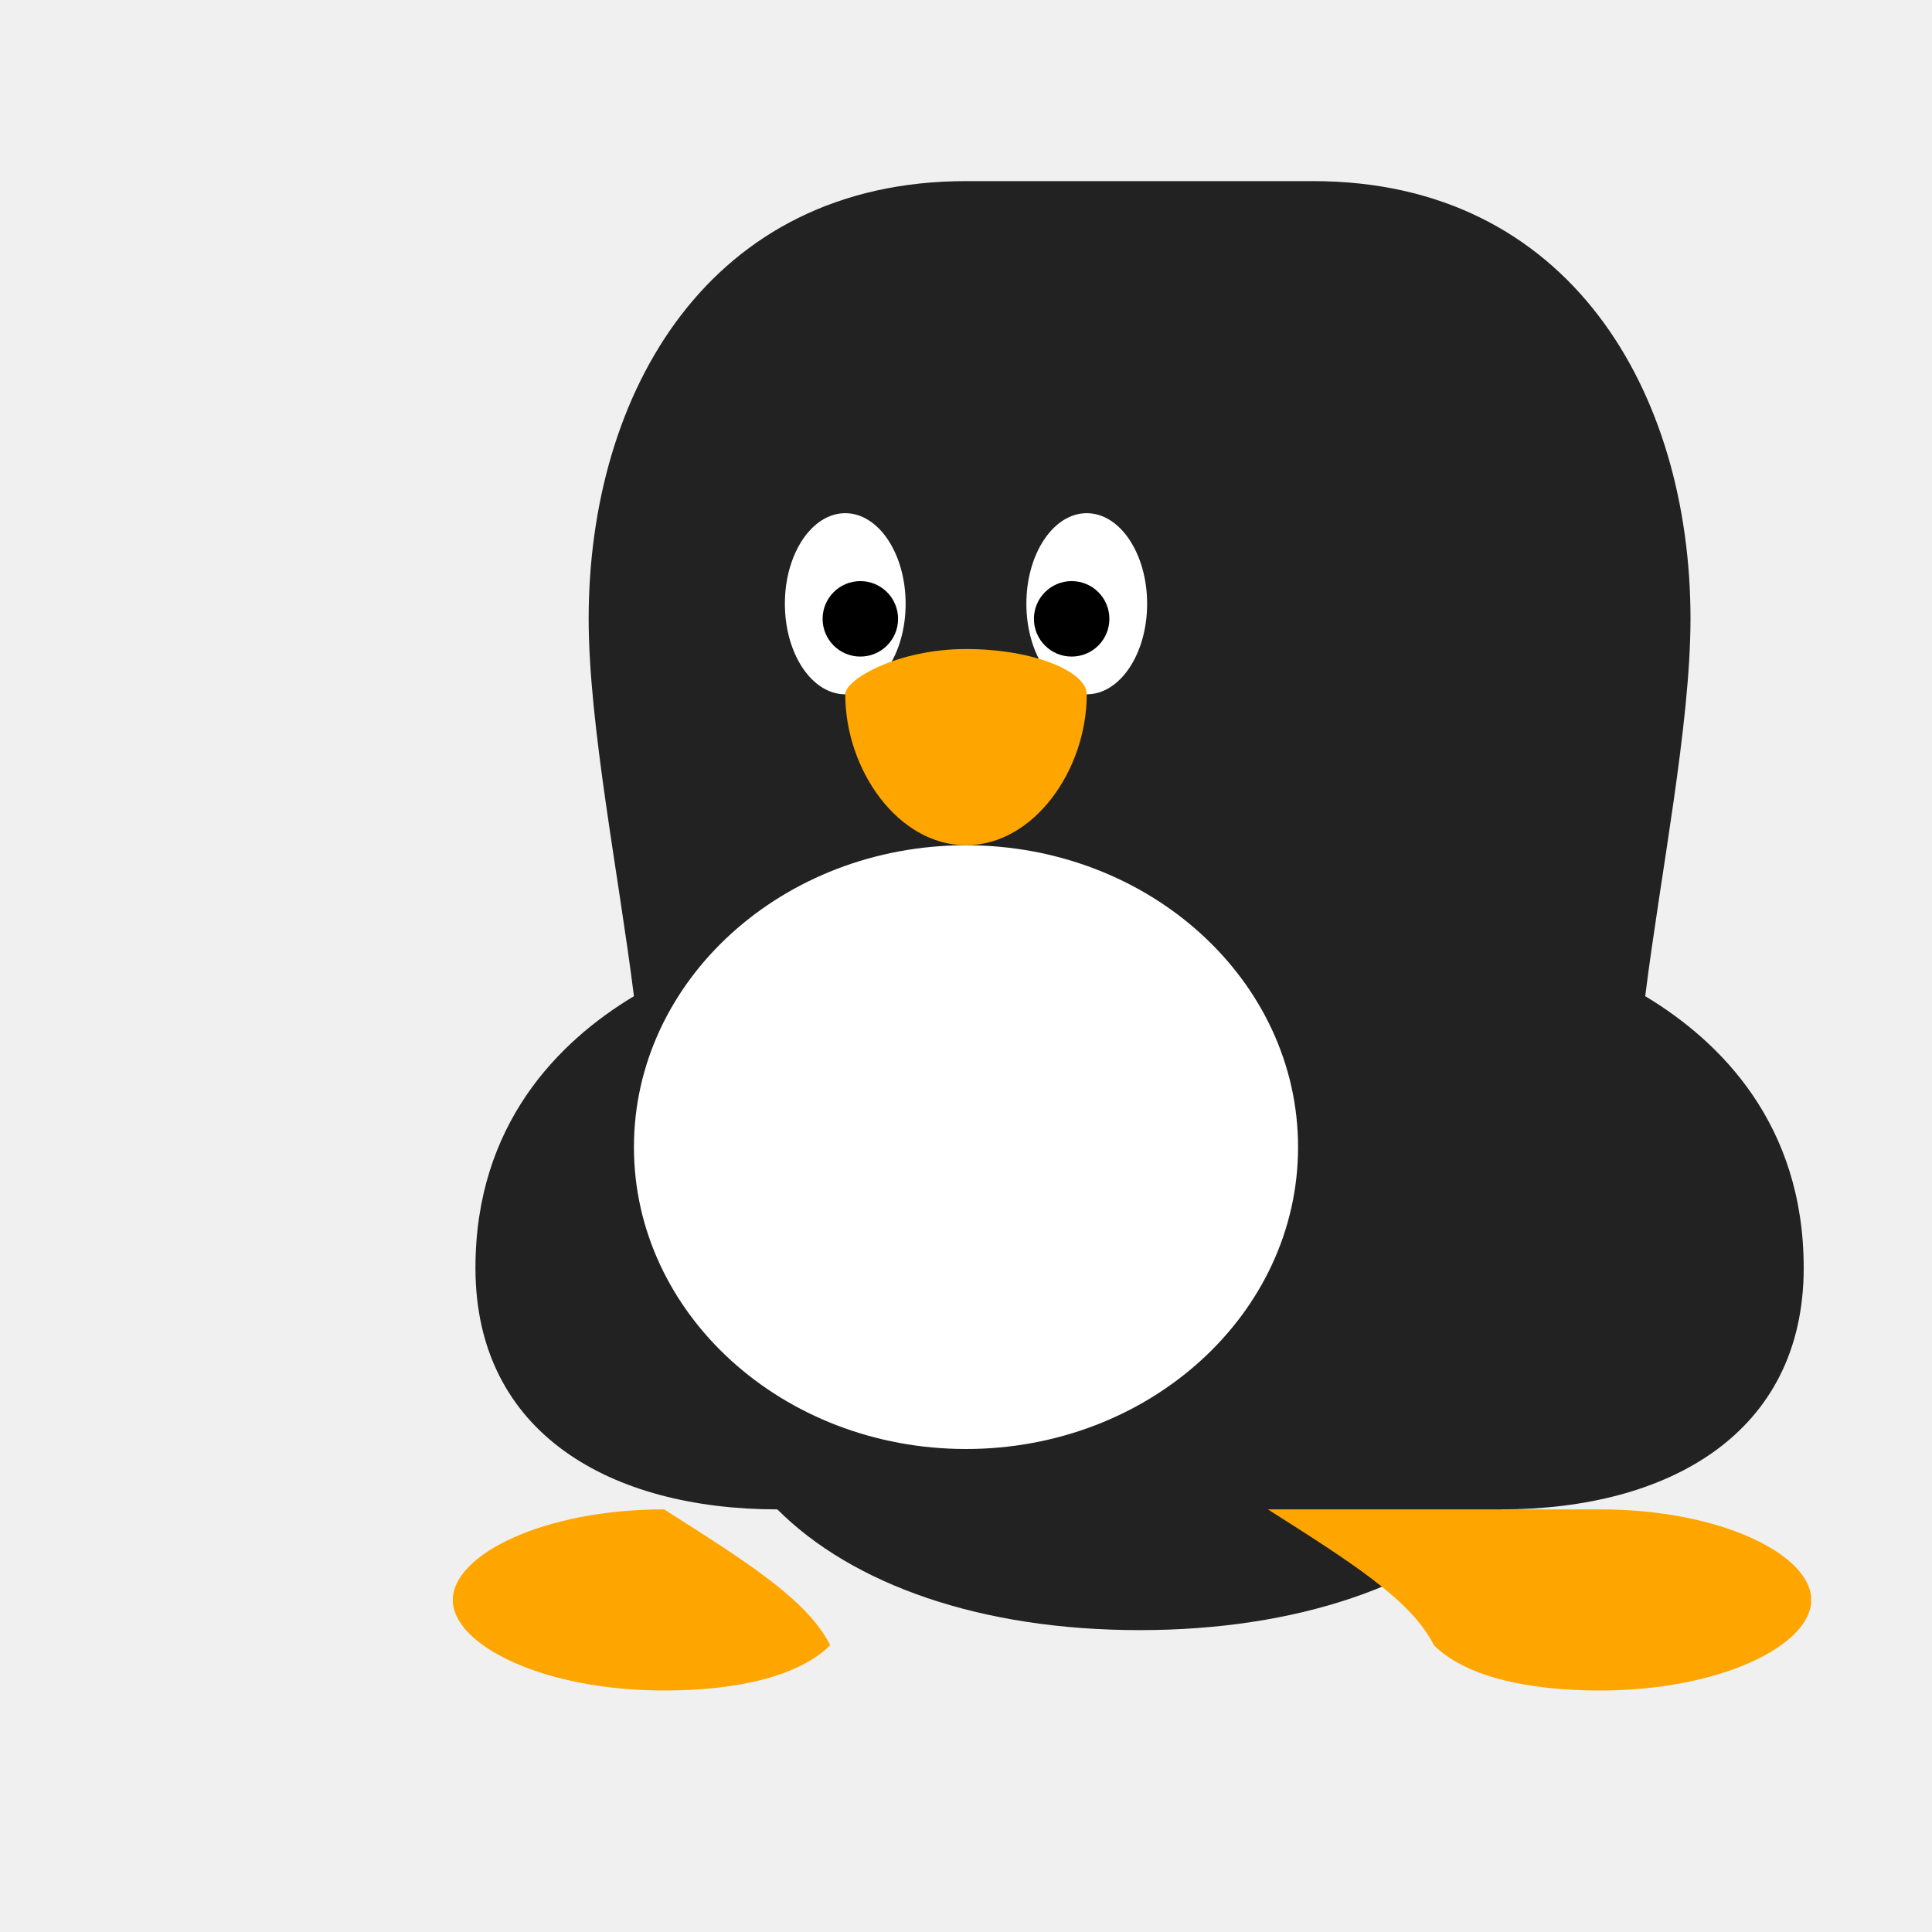
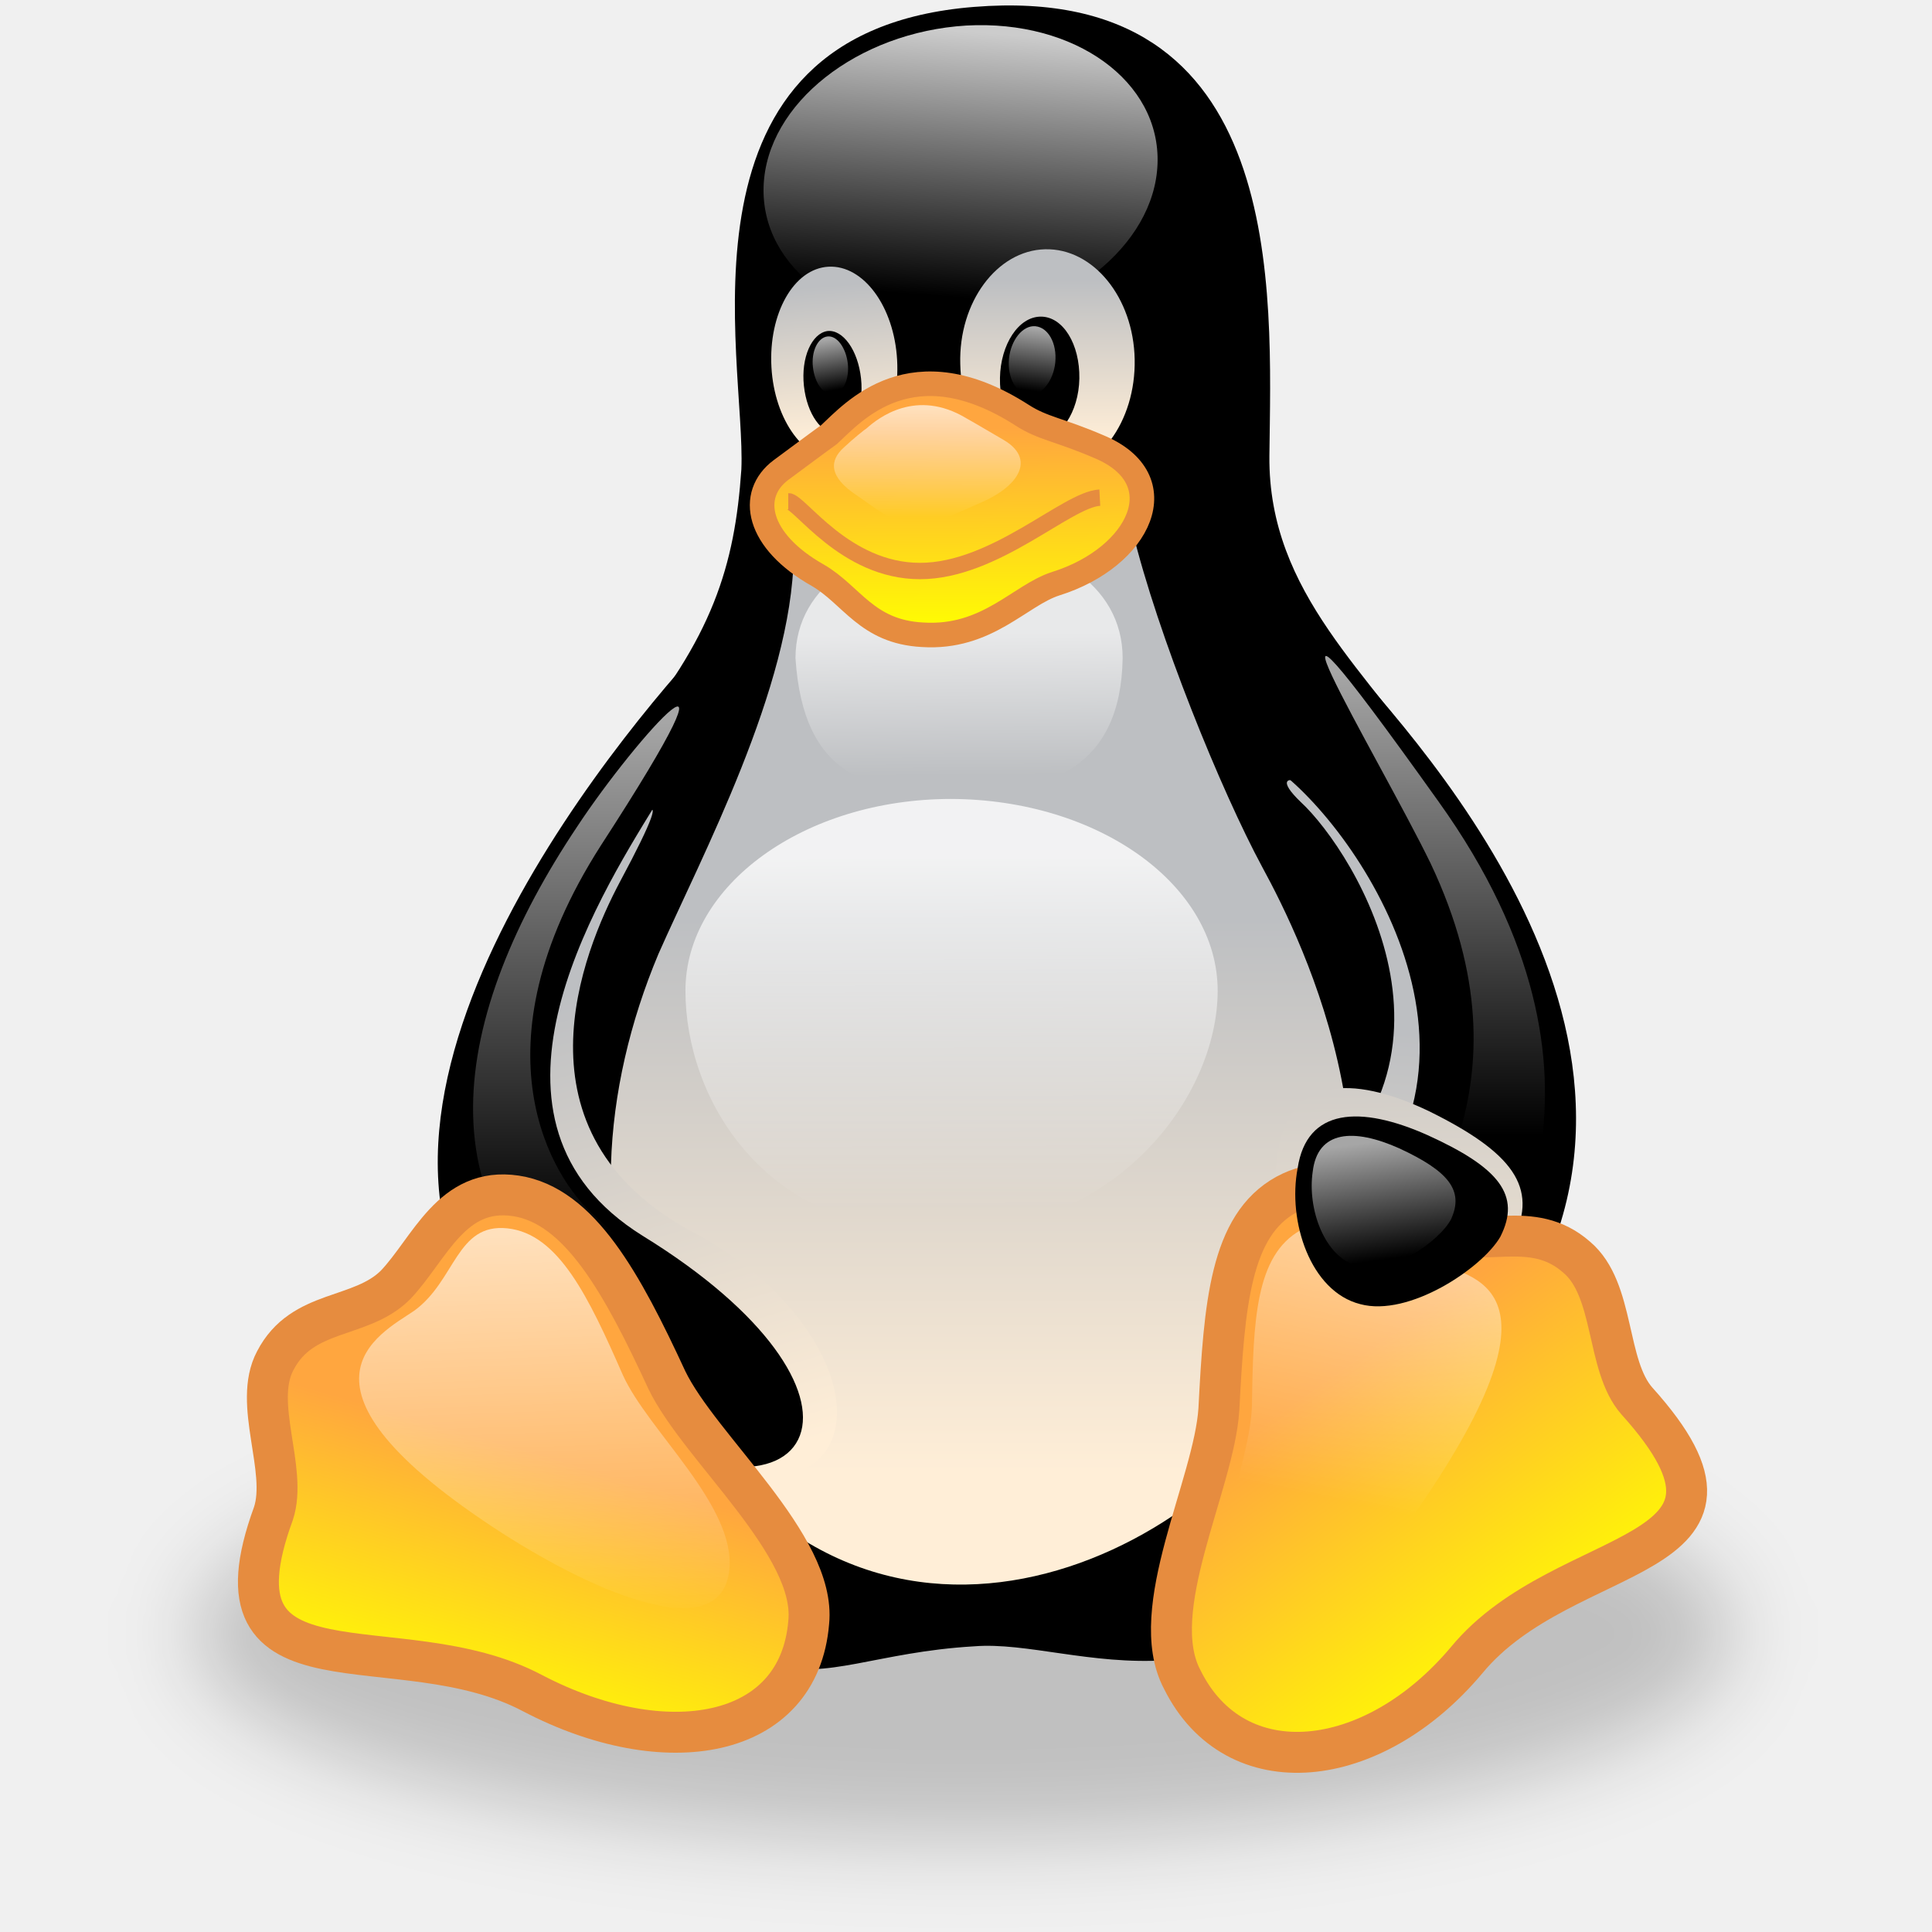
- <svg xmlns="http://www.w3.org/2000/svg" viewBox="0 0 256 256" width="100%" height="100%">
-   <path fill="#222222" d="M128 24c-34 0-50 28-50 58 0 14 4 34 6 50-10 6-21 17-21 36 0 22 18 32 40 32 10 10 27 16 48 16s38-6 48-16c22 0 40-10 40-32 0-19-11-30-21-36 2-16 6-36 6-50 0-30-16-58-50-58z" />
-   <ellipse cx="128" cy="152" rx="44" ry="40" fill="#FFFFFF" />
-   <ellipse cx="112" cy="80" rx="8" ry="12" fill="#FFFFFF" />
-   <ellipse cx="144" cy="80" rx="8" ry="12" fill="#FFFFFF" />
-   <circle cx="114" cy="82" r="5" fill="#000000" />
-   <circle cx="142" cy="82" r="5" fill="#000000" />
-   <path fill="#FFA500" d="M112 92c0-2 7-6 16-6s16 3 16 6c0 10-7 20-16 20s-16-10-16-20z" />
-   <path fill="#FFA500" d="M88 200c-16 0-28 6-28 12 0 6 12 12 28 12 10 0 18-2 22-6-3-6-11-11-22-18zm80 0c11 7 19 12 22 18 4 4 12 6 22 6 16 0 28-6 28-12 0-6-12-12-28-12h-44z" />
+ <svg xmlns="http://www.w3.org/2000/svg" width="800px" height="800px" viewBox="-19.5 0 295 295" version="1.1" preserveAspectRatio="xMidYMid">
+   <defs>
+     <filter x="-50%" y="-50%" width="200%" height="200%" filterUnits="objectBoundingBox" id="filter-1">
+       <feOffset dx="0" dy="0" in="SourceAlpha" result="shadowOffsetOuter1">
+ 
+ </feOffset>
+       <feGaussianBlur stdDeviation="6.5" in="shadowOffsetOuter1" result="shadowBlurOuter1">
+ 
+ </feGaussianBlur>
+     </filter>
+     <linearGradient x1="48.548%" y1="115.276%" x2="51.047%" y2="41.364%" id="linearGradient-2">
+       <stop stop-color="#FFEED7" offset="0%">
+ 
+ </stop>
+       <stop stop-color="#BDBFC2" offset="100%">
+ 
+ </stop>
+     </linearGradient>
+     <linearGradient x1="54.407%" y1="2.404%" x2="46.175%" y2="90.542%" id="linearGradient-3">
+       <stop stop-color="#FFFFFF" stop-opacity="0.8" offset="0%">
+ 
+ </stop>
+       <stop stop-color="#FFFFFF" stop-opacity="0" offset="100%">
+ 
+ </stop>
+     </linearGradient>
+     <linearGradient x1="51.86%" y1="88.248%" x2="47.947%" y2="9.748%" id="linearGradient-4">
+       <stop stop-color="#FFEED7" offset="0%">
+ 
+ </stop>
+       <stop stop-color="#BDBFC2" offset="100%">
+ 
+ </stop>
+     </linearGradient>
+     <linearGradient x1="49.925%" y1="85.49%" x2="49.924%" y2="13.811%" id="linearGradient-5">
+       <stop stop-color="#FFEED7" offset="0%">
+ 
+ </stop>
+       <stop stop-color="#BDBFC2" offset="100%">
+ 
+ </stop>
+     </linearGradient>
+     <linearGradient x1="53.901%" y1="3.102%" x2="45.956%" y2="93.895%" id="linearGradient-6">
+       <stop stop-color="#FFFFFF" stop-opacity="0.65" offset="0%">
+ 
+ </stop>
+       <stop stop-color="#FFFFFF" stop-opacity="0" offset="100%">
+ 
+ </stop>
+     </linearGradient>
+     <linearGradient x1="45.593%" y1="5.475%" x2="54.811%" y2="93.524%" id="linearGradient-7">
+       <stop stop-color="#FFFFFF" stop-opacity="0.65" offset="0%">
+ 
+ </stop>
+       <stop stop-color="#FFFFFF" stop-opacity="0" offset="100%">
+ 
+ </stop>
+     </linearGradient>
+     <linearGradient x1="49.984%" y1="89.845%" x2="49.984%" y2="40.632%" id="linearGradient-8">
+       <stop stop-color="#FFEED7" offset="0%">
+ 
+ </stop>
+       <stop stop-color="#BDBFC2" offset="100%">
+ 
+ </stop>
+     </linearGradient>
+     <linearGradient x1="53.505%" y1="99.975%" x2="42.746%" y2="23.545%" id="linearGradient-9">
+       <stop stop-color="#FFEED7" offset="0%">
+ 
+ </stop>
+       <stop stop-color="#BDBFC2" offset="100%">
+ 
+ </stop>
+     </linearGradient>
+     <linearGradient x1="49.841%" y1="13.229%" x2="50.241%" y2="94.673%" id="linearGradient-10">
+       <stop stop-color="#FFFFFF" stop-opacity="0.8" offset="0%">
+ 
+ </stop>
+       <stop stop-color="#FFFFFF" stop-opacity="0" offset="100%">
+ 
+ </stop>
+     </linearGradient>
+     <linearGradient x1="49.927%" y1="37.327%" x2="50.727%" y2="92.782%" id="linearGradient-11">
+       <stop stop-color="#FFFFFF" stop-opacity="0.65" offset="0%">
+ 
+ </stop>
+       <stop stop-color="#FFFFFF" stop-opacity="0" offset="100%">
+ 
+ </stop>
+     </linearGradient>
+     <linearGradient x1="49.876%" y1="2.299%" x2="49.876%" y2="81.204%" id="linearGradient-12">
+       <stop stop-color="#FFFFFF" stop-opacity="0.65" offset="0%">
+ 
+ </stop>
+       <stop stop-color="#FFFFFF" stop-opacity="0" offset="100%">
+ 
+ </stop>
+     </linearGradient>
+     <linearGradient x1="49.833%" y1="2.272%" x2="49.824%" y2="71.799%" id="linearGradient-13">
+       <stop stop-color="#FFFFFF" stop-opacity="0.65" offset="0%">
+ 
+ </stop>
+       <stop stop-color="#FFFFFF" stop-opacity="0" offset="100%">
+ 
+ </stop>
+     </linearGradient>
+     <linearGradient x1="53.467%" y1="48.921%" x2="38.949%" y2="98.1%" id="linearGradient-14">
+       <stop stop-color="#FFA63F" offset="0%">
+ 
+ </stop>
+       <stop stop-color="#FFFF00" offset="100%">
+ 
+ </stop>
+     </linearGradient>
+     <linearGradient x1="52.373%" y1="143.009%" x2="47.579%" y2="-64.622%" id="linearGradient-15">
+       <stop stop-color="#FFEED7" offset="0%">
+ 
+ </stop>
+       <stop stop-color="#BDBFC2" offset="100%">
+ 
+ </stop>
+     </linearGradient>
+     <linearGradient x1="30.581%" y1="34.024%" x2="65.887%" y2="89.175%" id="linearGradient-16">
+       <stop stop-color="#FFA63F" offset="0%">
+ 
+ </stop>
+       <stop stop-color="#FFFF00" offset="100%">
+ 
+ </stop>
+     </linearGradient>
+     <linearGradient x1="59.572%" y1="-17.216%" x2="48.361%" y2="66.118%" id="linearGradient-17">
+       <stop stop-color="#FFFFFF" stop-opacity="0.65" offset="0%">
+ 
+ </stop>
+       <stop stop-color="#FFFFFF" stop-opacity="0" offset="100%">
+ 
+ </stop>
+     </linearGradient>
+     <linearGradient x1="47.769%" y1="1.565%" x2="51.373%" y2="104.313%" id="linearGradient-18">
+       <stop stop-color="#FFFFFF" stop-opacity="0.65" offset="0%">
+ 
+ </stop>
+       <stop stop-color="#FFFFFF" stop-opacity="0" offset="100%">
+ 
+ </stop>
+     </linearGradient>
+     <linearGradient x1="43.55%" y1="4.533%" x2="57.114%" y2="92.827%" id="linearGradient-19">
+       <stop stop-color="#FFFFFF" stop-opacity="0.65" offset="0%">
+ 
+ </stop>
+       <stop stop-color="#FFFFFF" stop-opacity="0" offset="100%">
+ 
+ </stop>
+     </linearGradient>
+     <linearGradient x1="49.733%" y1="17.609%" x2="50.558%" y2="99.385%" id="linearGradient-20">
+       <stop stop-color="#FFA63F" offset="0%">
+ 
+ </stop>
+       <stop stop-color="#FFFF00" offset="100%">
+ 
+ </stop>
+     </linearGradient>
+     <linearGradient x1="50.17%" y1="2.89%" x2="49.68%" y2="94.17%" id="linearGradient-21">
+       <stop stop-color="#FFFFFF" stop-opacity="0.65" offset="0%">
+ 
+ </stop>
+       <stop stop-color="#FFFFFF" stop-opacity="0" offset="100%">
+ 
+ </stop>
+     </linearGradient>
+   </defs>
+   <g fill="none">
+     <g transform="translate(10, 0)">
+       <path d="M235.125,249.359 C235.125,266.714 182.508,280.856 117.585,280.856 C52.662,280.856 0.044,266.806 0.044,249.359 L0.044,249.359 C0.044,232.003 52.662,217.861 117.585,217.861 C182.508,217.861 235.034,232.003 235.125,249.359 L235.125,249.359 L235.125,249.359 Z" fill="#000000" fill-opacity="0.2" filter="url(#filter-1)">
+ 
+ </path>
+       <path d="M53.213,215.474 C41.826,199.128 39.622,145.868 66.16,113.085 C79.292,97.382 82.69,86.454 83.7,71.67 C84.434,54.865 71.854,4.819 119.237,1.054 C167.264,-2.803 164.601,44.58 164.325,69.65 C164.142,90.77 179.844,102.8 190.68,119.329 C210.607,149.633 208.954,201.791 186.915,230.075 C158.999,265.429 135.124,250.093 119.237,251.379 C89.485,253.124 88.475,268.918 53.213,215.474 L53.213,215.474 Z" fill="#000000">
+ 
+ </path>
+       <path d="M169.101,122.451 C177.365,130.073 198.761,164.142 164.876,185.446 C152.939,192.884 175.529,221.167 186.364,207.485 C205.557,182.875 193.343,143.572 181.773,129.522 C174.059,119.605 162.122,115.748 169.101,122.451 L169.101,122.451 Z" fill="url(#linearGradient-2)">
+ 
+ </path>
+       <path d="M166.805,117.86 C180.395,128.879 205.097,167.447 169.009,192.608 C157.163,200.414 179.477,225.116 192.058,212.535 C235.676,168.641 190.956,118.227 175.529,100.871 C161.754,85.72 149.541,104.361 166.805,117.86 L166.805,117.86 Z" stroke="#000000" stroke-width="0.977" fill="#000000">
+ 
+ </path>
+       <path d="M147.245,25.021 C146.786,37.601 132.92,48.529 116.299,49.539 C99.678,50.549 86.638,40.999 87.097,28.419 L87.097,28.419 C87.557,15.838 101.423,4.91 118.044,3.9 C134.665,2.982 147.704,12.44 147.245,25.021 L147.245,25.021 L147.245,25.021 Z" fill="url(#linearGradient-3)">
+ 
+ </path>
+       <path d="M107.483,54.957 C107.943,63.13 104.086,70.017 98.76,70.292 C93.434,70.568 88.75,64.232 88.291,56.059 L88.291,56.059 C87.832,47.886 91.689,40.999 97.015,40.724 C102.341,40.448 107.024,46.784 107.483,54.957 L107.483,54.957 L107.483,54.957 Z" fill="url(#linearGradient-4)">
+ 
+ </path>
+       <path d="M117.125,55.6 C117.309,65.058 123.462,72.588 130.808,72.405 C138.154,72.221 143.939,64.415 143.756,54.865 L143.756,54.865 C143.572,45.407 137.42,37.877 130.073,38.061 C122.727,38.244 116.85,46.142 117.125,55.6 L117.125,55.6 L117.125,55.6 Z" fill="url(#linearGradient-5)">
+ 
+ </path>
+       <path d="M123.186,57.712 C123.094,62.946 125.665,67.17 129.063,67.17 C132.369,67.17 135.216,62.946 135.308,57.804 L135.308,57.804 C135.399,52.57 132.828,48.345 129.43,48.345 C126.033,48.345 123.278,52.57 123.186,57.712 L123.186,57.712 L123.186,57.712 Z" fill="#000000">
+ 
+ </path>
+       <path d="M101.974,57.804 C102.433,62.12 100.78,65.793 98.392,66.16 C96.005,66.436 93.709,63.222 93.25,58.906 L93.25,58.906 C92.791,54.59 94.444,50.917 96.831,50.549 C99.219,50.274 101.515,53.488 101.974,57.804 L101.974,57.804 L101.974,57.804 Z" fill="#000000">
+ 
+ </path>
+       <path d="M124.564,54.773 C124.288,57.712 125.665,60.099 127.594,60.283 C129.522,60.467 131.359,58.171 131.634,55.324 L131.634,55.324 C131.91,52.386 130.532,49.998 128.604,49.815 C126.676,49.631 124.839,51.927 124.564,54.773 L124.564,54.773 L124.564,54.773 Z" fill="url(#linearGradient-6)">
+ 
+ </path>
+       <path d="M99.953,55.508 C100.229,57.896 99.219,60.008 97.75,60.191 C96.28,60.375 94.903,58.538 94.627,56.059 L94.627,56.059 C94.352,53.671 95.362,51.559 96.831,51.376 C98.301,51.192 99.678,53.12 99.953,55.508 L99.953,55.508 L99.953,55.508 Z" fill="url(#linearGradient-7)">
+ 
+ </path>
+       <path d="M71.027,145.684 C77.547,130.899 91.413,104.912 91.689,84.801 C91.689,68.823 139.532,64.966 143.388,80.945 C147.245,96.923 156.979,120.798 163.223,132.369 C169.468,143.847 187.558,180.487 168.274,212.443 C150.918,240.727 98.301,263.133 70.201,208.587 C60.651,189.67 62.395,166.254 71.027,145.684 L71.027,145.684 Z" fill="url(#linearGradient-8)">
+ 
+ </path>
+       <path d="M65.15,134.664 C59.549,145.225 47.978,172.957 76.262,188.109 C106.657,204.271 106.565,237.421 70.017,221.626 C36.592,207.393 51.376,149.724 60.743,135.95 C66.803,126.308 75.986,114.462 65.15,134.664 L65.15,134.664 Z" fill="url(#linearGradient-9)">
+ 
+ </path>
+       <path d="M69.925,122.727 C61.018,137.236 39.714,171.396 68.273,189.211 C106.657,212.811 95.821,236.319 60.743,215.106 C11.339,185.538 54.774,125.849 74.517,103.075 C97.107,77.547 78.833,107.759 69.925,122.727 L69.925,122.727 Z" stroke="#000000" stroke-width="1.25" fill="#000000">
+ 
+ </path>
+       <path d="M156.428,151.285 C156.428,167.447 140.909,188.384 114.279,188.201 C86.822,188.384 75.16,167.447 75.16,151.285 C75.16,135.124 93.342,121.992 115.748,121.992 C138.246,122.084 156.428,135.124 156.428,151.285 L156.428,151.285 Z" fill="url(#linearGradient-10)">
+ 
+ </path>
+       <path d="M141.919,100.504 C141.644,117.217 130.716,121.166 116.942,121.166 C103.167,121.166 93.158,118.686 91.964,100.504 C91.964,89.117 103.167,82.506 116.942,82.506 C130.716,82.414 141.919,89.026 141.919,100.504 L141.919,100.504 Z" fill="url(#linearGradient-11)">
+ 
+ </path>
+       <path d="M58.63,126.216 C67.63,112.534 86.638,91.505 62.212,129.155 C42.377,160.193 54.866,180.12 61.294,185.629 C79.843,202.159 79.108,213.27 64.508,204.546 C33.194,185.905 39.714,154.499 58.63,126.216 L58.63,126.216 Z" fill="url(#linearGradient-12)">
+ 
+ </path>
+       <path d="M188.936,131.818 C181.13,115.748 156.336,74.976 190.129,122.359 C220.892,165.243 199.312,195.088 195.455,198.026 C191.599,200.965 178.651,206.934 182.416,196.557 C186.273,186.18 205.373,166.529 188.936,131.818 L188.936,131.818 Z" fill="url(#linearGradient-13)">
+ 
+ </path>
+       <path d="M51.835,258.542 C31.266,247.614 1.421,260.654 12.257,231.085 C14.461,224.381 9.043,214.28 12.532,207.76 C16.665,199.771 25.572,201.516 30.898,196.19 C36.132,190.68 39.438,181.13 49.264,182.599 C58.998,184.068 65.518,196.006 72.313,210.699 C77.364,221.167 95.178,235.952 93.985,247.706 C92.515,265.704 72.037,269.102 51.835,258.542 L51.835,258.542 Z" stroke="#E68C3F" stroke-width="6.25" fill="url(#linearGradient-14)">
+ 
+ </path>
+       <path d="M201.608,189.119 C198.486,194.996 185.446,204.454 176.722,201.975 C167.907,199.587 163.866,186.18 165.611,175.987 C167.264,164.601 176.722,163.958 188.66,169.651 C201.516,175.987 205.373,181.313 201.608,189.119 L201.608,189.119 Z" fill="url(#linearGradient-15)">
+ 
+ </path>
+       <path d="M194.445,253.491 C209.505,235.217 243.023,238.982 220.433,213.913 C215.658,208.495 217.127,196.924 211.25,191.966 C204.363,185.905 196.741,190.864 189.762,187.742 C182.783,184.344 175.437,177.824 166.897,182.415 C158.357,187.099 157.438,199.22 156.612,215.198 C155.877,226.677 145.409,245.869 151.01,256.429 C159.091,272.775 180.12,270.571 194.445,253.491 L194.445,253.491 Z" stroke="#E68C3F" stroke-width="6.251" fill="url(#linearGradient-16)">
+ 
+ </path>
+       <path d="M187.925,229.064 C211.25,194.629 193.894,194.904 188.017,192.241 C182.14,189.486 175.988,184.068 169.101,187.833 C162.213,191.69 161.846,201.608 161.662,214.647 C161.387,224.014 153.581,239.717 158.265,248.44 C163.958,258.633 177.732,243.849 187.925,229.064 L187.925,229.064 Z" fill="url(#linearGradient-17)">
+ 
+ </path>
+       <path d="M47.06,234.023 C12.165,211.433 28.511,203.72 33.745,200.138 C40.081,195.547 40.173,186.731 47.978,187.558 C55.784,188.384 60.375,198.026 65.609,209.964 C69.466,218.504 82.873,229.891 81.863,239.717 C80.578,251.287 62.12,243.665 47.06,234.023 L47.06,234.023 Z" fill="url(#linearGradient-18)">
+ 
+ </path>
+       <path d="M199.588,188.843 C196.833,193.619 185.63,201.149 178.192,199.128 C170.57,197.2 167.08,186.456 168.641,178.375 C170.019,169.192 178.192,168.733 188.476,173.324 C199.404,178.283 202.802,182.507 199.588,188.843 L199.588,188.843 Z" fill="#000000">
+ 
+ </path>
+       <path d="M192.058,186.18 C190.313,189.486 182.967,194.72 177.824,193.343 C172.682,191.966 170.111,184.528 170.937,178.926 C171.672,172.59 177.181,172.222 184.16,175.345 C191.69,178.834 194.078,181.773 192.058,186.18 L192.058,186.18 Z" fill="url(#linearGradient-19)">
+ 
+ </path>
+       <path d="M97.107,66.344 C100.78,62.946 109.687,52.57 126.584,63.405 C129.706,65.426 132.277,65.609 138.246,68.18 C150.276,73.139 144.582,85.077 131.726,89.117 C126.216,90.862 121.258,97.566 111.34,96.923 C102.8,96.464 100.596,90.862 95.362,87.832 C86.087,82.598 84.71,75.527 89.76,71.762 C94.811,67.997 96.739,66.619 97.107,66.344 L97.107,66.344 Z" stroke="#E68C3F" stroke-width="3.75" fill="url(#linearGradient-20)">
+ 
+ </path>
+       <path d="M138.43,75.986 C133.379,76.261 122.451,87.189 110.973,87.189 C99.494,87.189 92.607,76.537 90.862,76.537" stroke="#E68C3F" stroke-width="2.5">
+ 
+ </path>
+       <path d="M102.8,65.426 C104.637,63.773 110.422,59.273 118.044,63.864 C119.697,64.783 121.35,65.793 123.737,67.17 C128.604,70.017 126.216,74.149 120.339,76.72 C117.676,77.822 113.269,80.21 109.963,80.026 C106.29,79.659 103.81,77.271 101.423,75.71 C96.923,72.772 97.199,70.292 99.311,68.364 C100.872,66.895 102.616,65.517 102.8,65.426 L102.8,65.426 Z" fill="url(#linearGradient-21)">
+ 
+ </path>
+     </g>
+   </g>
</svg>
